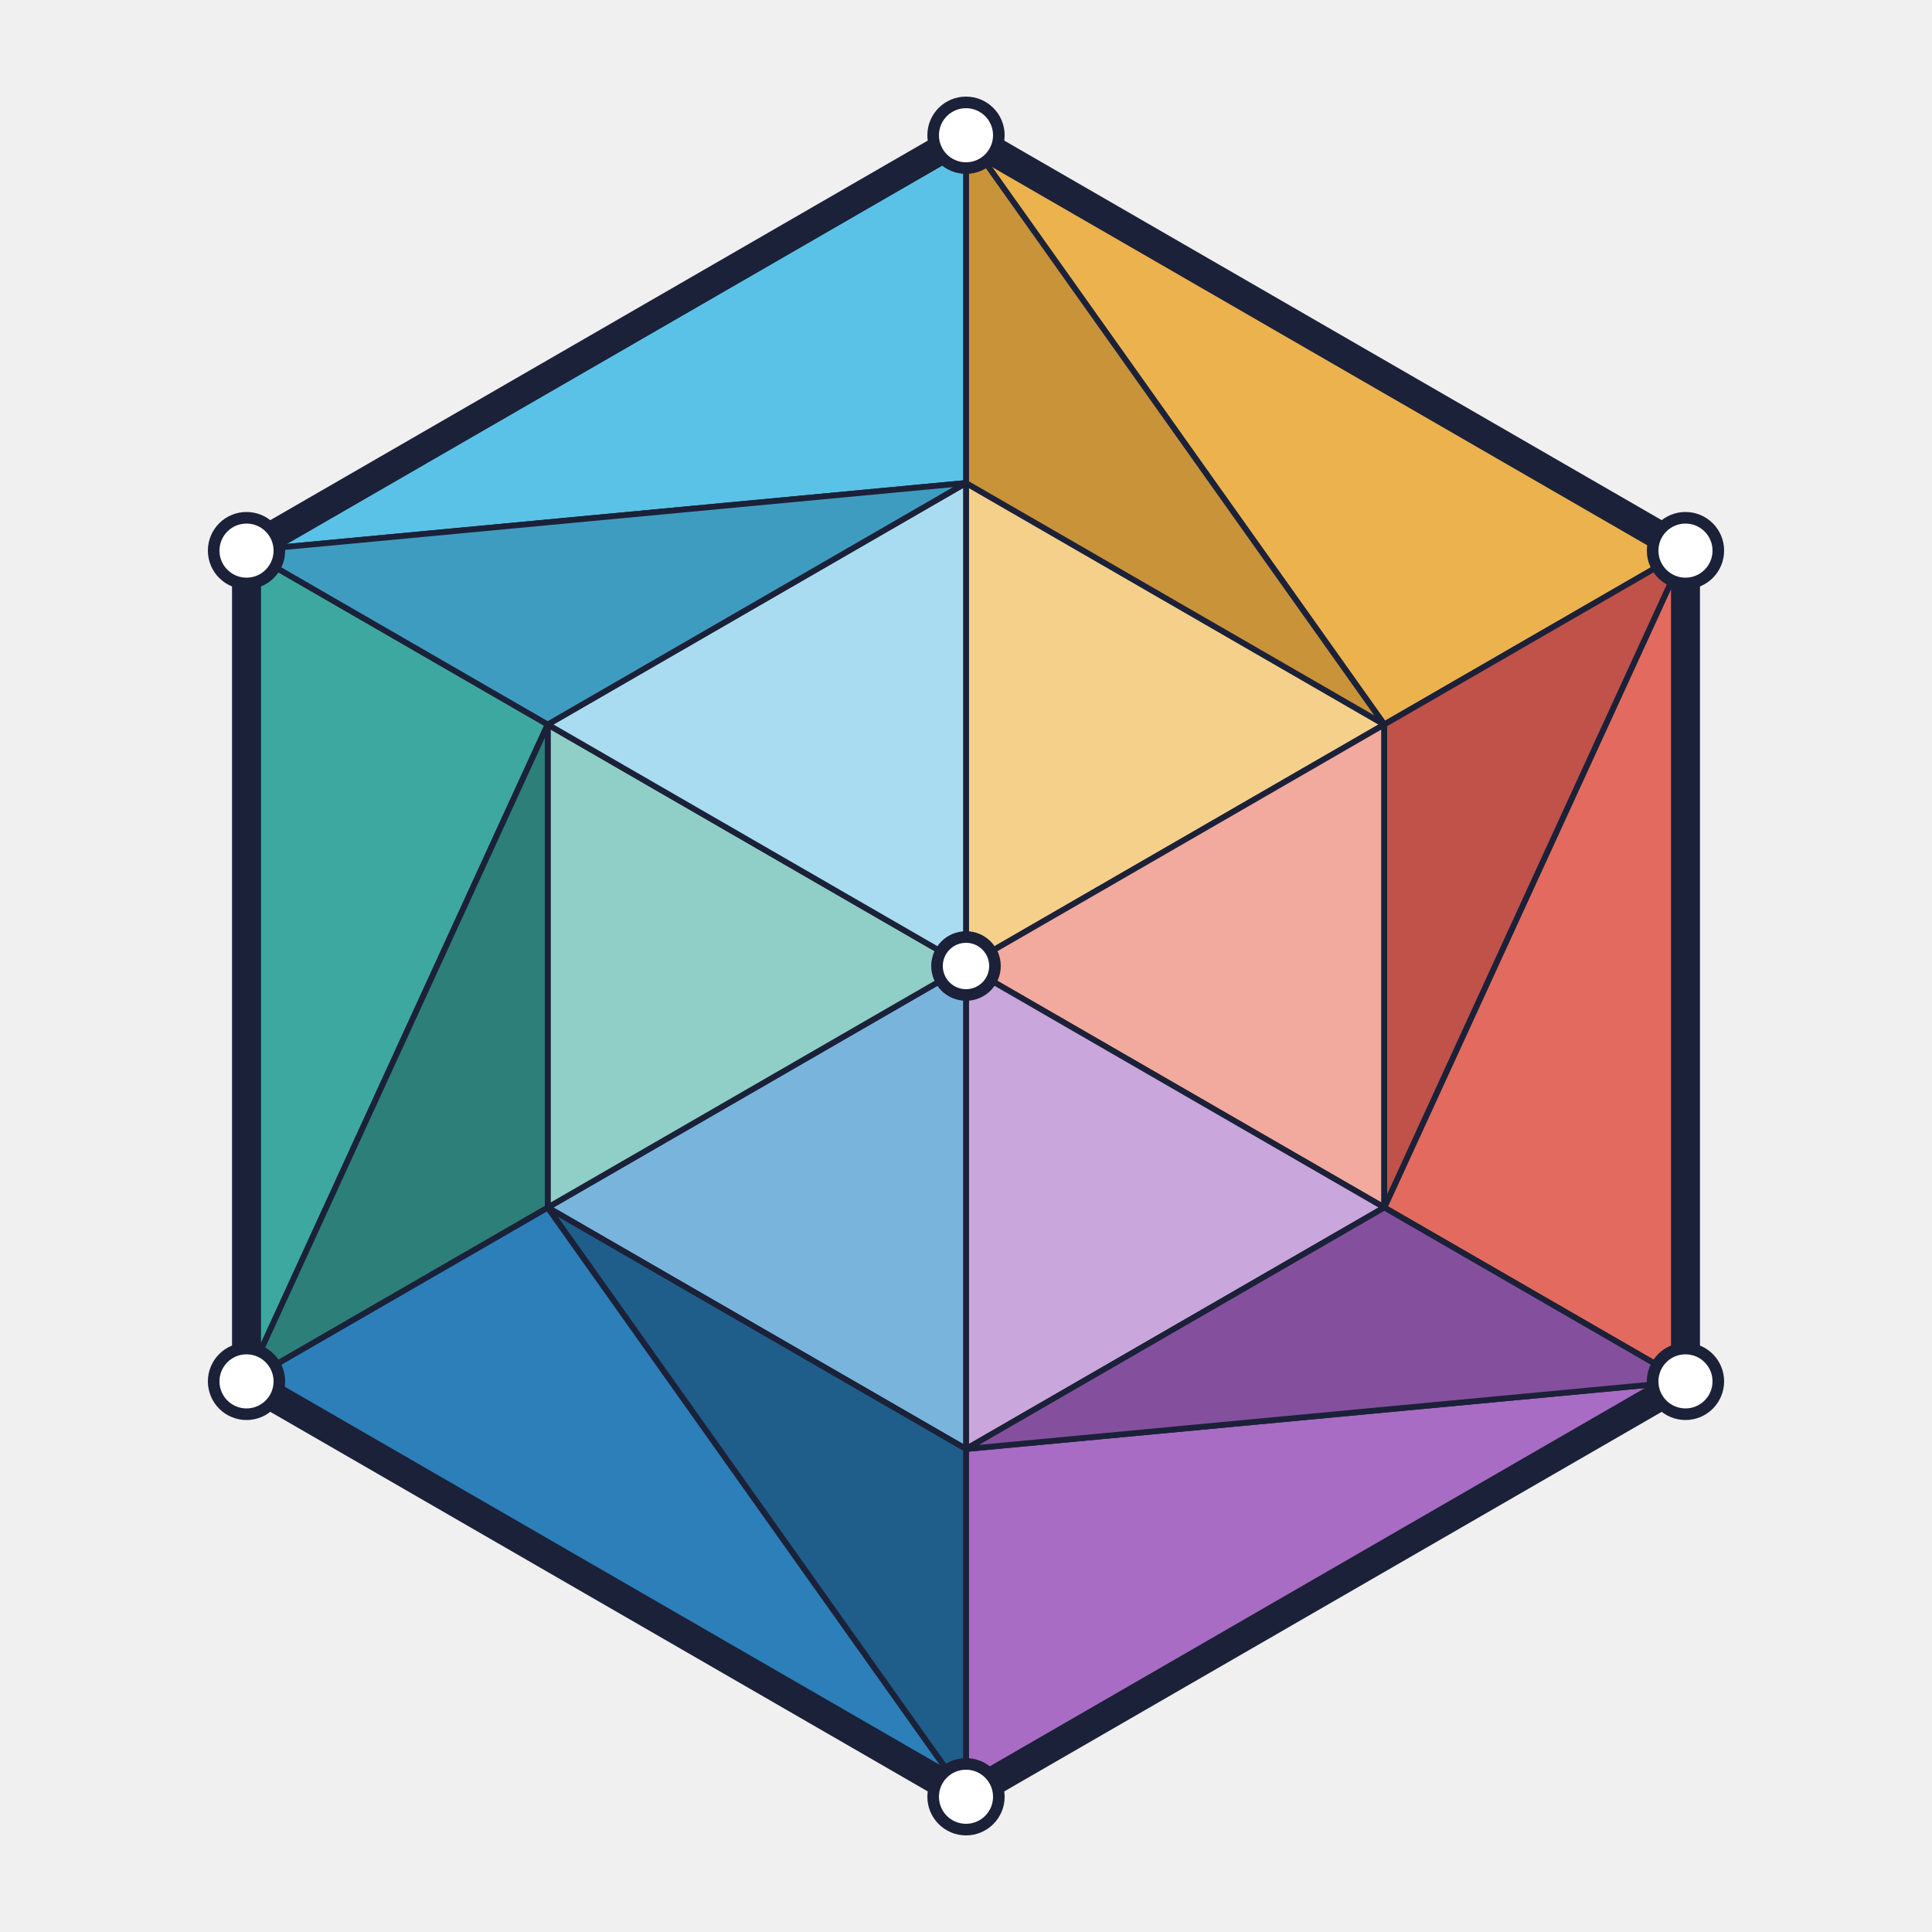
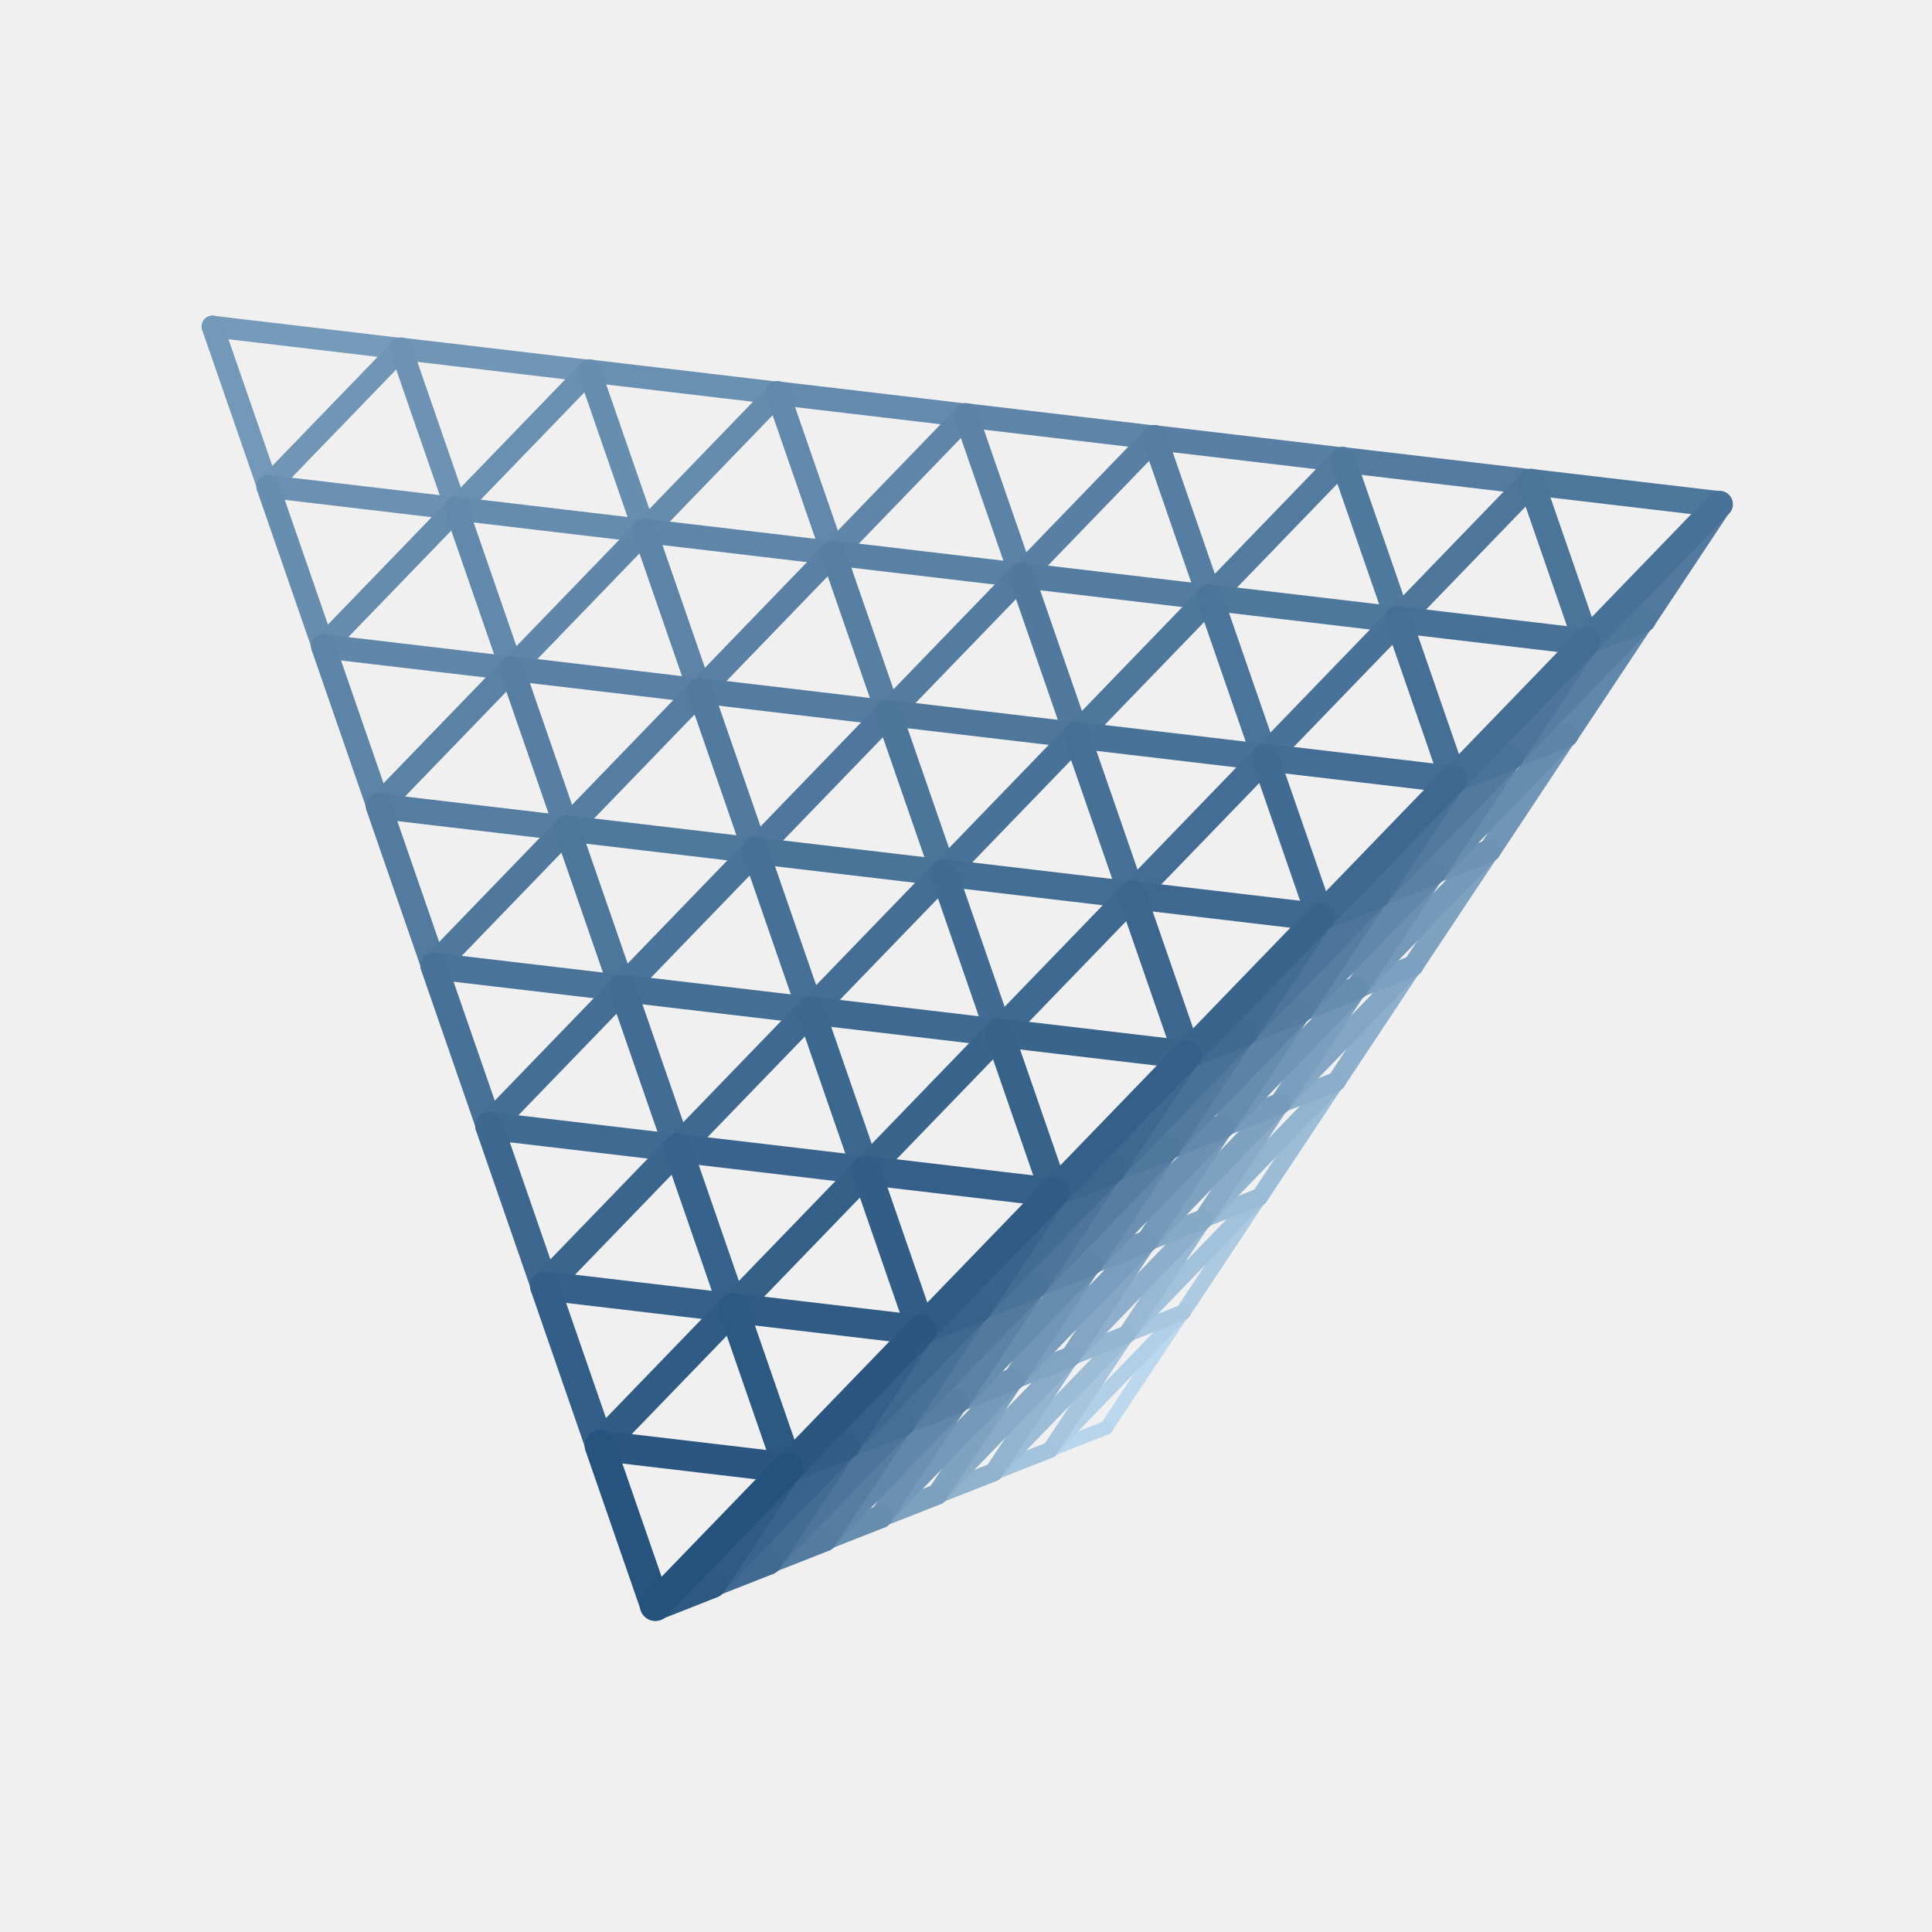
<svg xmlns="http://www.w3.org/2000/svg" viewBox="0 0 200 200" width="200" height="200" role="img" aria-label="NiftiMesh">
-   <g stroke="#1b2138" stroke-width="0.6" stroke-linejoin="round">
-     <polygon points="100,100 100,50 143.30,75" fill="#F5D08A" />
-     <polygon points="100,14 174.48,57 143.30,75" fill="#EBB24E" />
-     <polygon points="100,14 143.30,75 100,50" fill="#C9933A" />
-     <polygon points="100,100 143.30,75 143.30,125" fill="#F2A99E" />
-     <polygon points="174.48,57 174.48,143 143.30,125" fill="#E36A5E" />
-     <polygon points="174.48,57 143.30,125 143.30,75" fill="#C0524A" />
-     <polygon points="100,100 143.30,125 100,150" fill="#C9A6DC" />
-     <polygon points="174.48,143 100,186 100,150" fill="#A86CC4" />
-     <polygon points="174.48,143 100,150 143.30,125" fill="#84509E" />
-     <polygon points="100,100 100,150 56.70,125" fill="#79B4DC" />
-     <polygon points="100,186 25.52,143 56.70,125" fill="#2C7FB8" />
-     <polygon points="100,186 56.70,125 100,150" fill="#1F5E8B" />
-     <polygon points="100,100 56.70,125 56.70,75" fill="#8FCFC8" />
-     <polygon points="25.52,143 25.52,57 56.70,75" fill="#3DA89F" />
-     <polygon points="25.52,143 56.70,75 56.70,125" fill="#2C8079" />
-     <polygon points="100,100 56.70,75 100,50" fill="#A9DCF0" />
-     <polygon points="25.52,57 100,14 100,50" fill="#5BC2E7" />
-     <polygon points="25.52,57 100,50 56.70,75" fill="#3F9CC1" />
-   </g>
-   <polygon points="100,14 174.48,57 174.48,143 100,186 25.52,143 25.52,57" fill="none" stroke="#1b2138" stroke-width="3" stroke-linejoin="round" />
-   <g fill="#ffffff" stroke="#1b2138" stroke-width="1.2">
-     <circle cx="100" cy="14" r="3.4" />
-     <circle cx="174.48" cy="57" r="3.4" />
-     <circle cx="174.48" cy="143" r="3.4" />
-     <circle cx="100" cy="186" r="3.4" />
-     <circle cx="25.52" cy="143" r="3.4" />
-     <circle cx="25.52" cy="57" r="3.4" />
-     <circle cx="100" cy="100" r="3.0" />
-   </g>
+   <line x1="114.52" y1="147.80" x2="122.46" y2="135.85" stroke="#BBD8EE" stroke-width="1.40" stroke-linecap="round" />
+   <line x1="114.52" y1="147.80" x2="108.69" y2="150.10" stroke="#B8D5EC" stroke-width="1.43" stroke-linecap="round" />
+   <line x1="122.46" y1="135.85" x2="108.69" y2="150.10" stroke="#B1CFE6" stroke-width="1.52" stroke-linecap="round" />
+   <line x1="130.39" y1="123.90" x2="122.46" y2="135.85" stroke="#ACCAE2" stroke-width="1.58" stroke-linecap="round" />
+   <line x1="122.46" y1="135.85" x2="116.62" y2="138.15" stroke="#A9C8E0" stroke-width="1.61" stroke-linecap="round" />
+   <line x1="116.62" y1="138.15" x2="108.69" y2="150.10" stroke="#A7C6DE" stroke-width="1.64" stroke-linecap="round" />
+   <line x1="102.85" y1="152.40" x2="108.69" y2="150.10" stroke="#A4C3DD" stroke-width="1.67" stroke-linecap="round" />
+   <line x1="130.39" y1="123.90" x2="116.62" y2="138.15" stroke="#A2C1DB" stroke-width="1.70" stroke-linecap="round" />
+   <line x1="130.39" y1="123.90" x2="138.33" y2="111.95" stroke="#9DBDD7" stroke-width="1.76" stroke-linecap="round" />
+   <line x1="102.85" y1="152.40" x2="116.62" y2="138.15" stroke="#9DBDD7" stroke-width="1.76" stroke-linecap="round" />
+   <line x1="130.39" y1="123.90" x2="124.56" y2="126.20" stroke="#9ABBD5" stroke-width="1.79" stroke-linecap="round" />
+   <line x1="116.62" y1="138.15" x2="124.56" y2="126.20" stroke="#98B8D3" stroke-width="1.82" stroke-linecap="round" />
+   <line x1="116.62" y1="138.15" x2="110.79" y2="140.45" stroke="#95B6D1" stroke-width="1.85" stroke-linecap="round" />
+   <line x1="138.33" y1="111.95" x2="124.56" y2="126.20" stroke="#93B4CF" stroke-width="1.88" stroke-linecap="round" />
+   <line x1="102.85" y1="152.40" x2="110.79" y2="140.45" stroke="#93B4CF" stroke-width="1.88" stroke-linecap="round" />
+   <line x1="102.85" y1="152.40" x2="97.02" y2="154.70" stroke="#90B2CD" stroke-width="1.91" stroke-linecap="round" />
+   <line x1="146.26" y1="100.00" x2="138.33" y2="111.95" stroke="#8EAFCC" stroke-width="1.94" stroke-linecap="round" />
+   <line x1="124.56" y1="126.20" x2="110.79" y2="140.45" stroke="#8EAFCC" stroke-width="1.94" stroke-linecap="round" />
+   <line x1="138.33" y1="111.95" x2="132.49" y2="114.25" stroke="#8BADCA" stroke-width="1.97" stroke-linecap="round" />
+   <line x1="132.49" y1="114.25" x2="124.56" y2="126.20" stroke="#89ABC8" stroke-width="2.00" stroke-linecap="round" />
+   <line x1="97.02" y1="154.70" x2="110.79" y2="140.45" stroke="#89ABC8" stroke-width="2.00" stroke-linecap="round" />
+   <line x1="118.72" y1="128.50" x2="124.56" y2="126.20" stroke="#86A9C6" stroke-width="2.03" stroke-linecap="round" />
+   <line x1="146.26" y1="100.00" x2="132.49" y2="114.25" stroke="#84A6C4" stroke-width="2.06" stroke-linecap="round" />
+   <line x1="118.72" y1="128.50" x2="110.79" y2="140.45" stroke="#84A6C4" stroke-width="2.06" stroke-linecap="round" />
+   <line x1="110.79" y1="140.45" x2="104.95" y2="142.75" stroke="#81A4C2" stroke-width="2.09" stroke-linecap="round" />
+   <line x1="146.26" y1="100.00" x2="154.20" y2="88.05" stroke="#7FA2C0" stroke-width="2.12" stroke-linecap="round" />
+   <line x1="118.72" y1="128.50" x2="132.49" y2="114.25" stroke="#7FA2C0" stroke-width="2.12" stroke-linecap="round" />
+   <line x1="97.02" y1="154.70" x2="104.95" y2="142.75" stroke="#7FA2C0" stroke-width="2.12" stroke-linecap="round" />
+   <line x1="146.26" y1="100.00" x2="140.43" y2="102.30" stroke="#7CA0BF" stroke-width="2.15" stroke-linecap="round" />
+   <line x1="91.18" y1="157.00" x2="97.02" y2="154.70" stroke="#7CA0BE" stroke-width="2.15" stroke-linecap="round" />
+   <line x1="140.43" y1="102.30" x2="132.49" y2="114.25" stroke="#7A9EBD" stroke-width="2.18" stroke-linecap="round" />
+   <line x1="118.72" y1="128.50" x2="104.95" y2="142.75" stroke="#7A9DBD" stroke-width="2.18" stroke-linecap="round" />
+   <line x1="132.49" y1="114.25" x2="126.66" y2="116.55" stroke="#779BBB" stroke-width="2.21" stroke-linecap="round" />
+   <line x1="22.00" y1="33.80" x2="41.50" y2="36.10" stroke="#759ABA" stroke-width="2.23" stroke-linecap="round" />
+   <line x1="154.20" y1="88.05" x2="140.43" y2="102.30" stroke="#7599B9" stroke-width="2.24" stroke-linecap="round" />
+   <line x1="118.72" y1="128.50" x2="126.66" y2="116.55" stroke="#7599B9" stroke-width="2.24" stroke-linecap="round" />
+   <line x1="91.18" y1="157.00" x2="104.95" y2="142.75" stroke="#7599B9" stroke-width="2.24" stroke-linecap="round" />
+   <line x1="22.00" y1="33.80" x2="27.73" y2="50.35" stroke="#7398B8" stroke-width="2.26" stroke-linecap="round" />
+   <line x1="118.72" y1="128.50" x2="112.88" y2="130.80" stroke="#7297B7" stroke-width="2.27" stroke-linecap="round" />
+   <line x1="41.50" y1="36.10" x2="27.73" y2="50.35" stroke="#7095B5" stroke-width="2.29" stroke-linecap="round" />
+   <line x1="162.13" y1="76.10" x2="154.20" y2="88.05" stroke="#7095B5" stroke-width="2.30" stroke-linecap="round" />
+   <line x1="61.00" y1="38.40" x2="41.50" y2="36.10" stroke="#7095B5" stroke-width="2.30" stroke-linecap="round" />
+   <line x1="140.43" y1="102.30" x2="126.66" y2="116.55" stroke="#7095B5" stroke-width="2.30" stroke-linecap="round" />
+   <line x1="104.95" y1="142.75" x2="112.88" y2="130.80" stroke="#7095B5" stroke-width="2.30" stroke-linecap="round" />
+   <line x1="154.20" y1="88.05" x2="148.36" y2="90.35" stroke="#6D92B3" stroke-width="2.33" stroke-linecap="round" />
+   <line x1="41.50" y1="36.10" x2="47.23" y2="52.65" stroke="#6D92B3" stroke-width="2.33" stroke-linecap="round" />
+   <line x1="99.11" y1="145.05" x2="104.95" y2="142.75" stroke="#6D92B3" stroke-width="2.33" stroke-linecap="round" />
+   <line x1="148.36" y1="90.35" x2="140.43" y2="102.30" stroke="#6B90B1" stroke-width="2.36" stroke-linecap="round" />
+   <line x1="27.73" y1="50.35" x2="47.23" y2="52.65" stroke="#6B90B1" stroke-width="2.36" stroke-linecap="round" />
+   <line x1="112.88" y1="130.80" x2="126.66" y2="116.55" stroke="#6B90B1" stroke-width="2.36" stroke-linecap="round" />
+   <line x1="91.18" y1="157.00" x2="99.11" y2="145.05" stroke="#6B90B1" stroke-width="2.36" stroke-linecap="round" />
+   <line x1="61.00" y1="38.40" x2="47.23" y2="52.65" stroke="#6A90B1" stroke-width="2.36" stroke-linecap="round" />
+   <line x1="61.00" y1="38.40" x2="80.50" y2="40.70" stroke="#6A90B1" stroke-width="2.37" stroke-linecap="round" />
+   <line x1="134.59" y1="104.60" x2="140.43" y2="102.30" stroke="#688EAF" stroke-width="2.39" stroke-linecap="round" />
+   <line x1="33.46" y1="66.90" x2="27.73" y2="50.35" stroke="#688EAF" stroke-width="2.39" stroke-linecap="round" />
+   <line x1="91.18" y1="157.00" x2="85.34" y2="159.30" stroke="#688EAF" stroke-width="2.39" stroke-linecap="round" />
+   <line x1="61.00" y1="38.40" x2="66.73" y2="54.95" stroke="#678DAF" stroke-width="2.40" stroke-linecap="round" />
+   <line x1="162.13" y1="76.10" x2="148.36" y2="90.35" stroke="#668CAE" stroke-width="2.42" stroke-linecap="round" />
+   <line x1="134.59" y1="104.60" x2="126.66" y2="116.55" stroke="#668CAE" stroke-width="2.42" stroke-linecap="round" />
+   <line x1="99.11" y1="145.05" x2="112.88" y2="130.80" stroke="#668CAE" stroke-width="2.42" stroke-linecap="round" />
+   <line x1="33.46" y1="66.90" x2="47.23" y2="52.65" stroke="#658BAD" stroke-width="2.42" stroke-linecap="round" />
+   <line x1="47.23" y1="52.65" x2="66.73" y2="54.95" stroke="#658BAD" stroke-width="2.43" stroke-linecap="round" />
+   <line x1="80.50" y1="40.70" x2="66.73" y2="54.95" stroke="#658BAD" stroke-width="2.43" stroke-linecap="round" />
+   <line x1="100.00" y1="43.00" x2="80.50" y2="40.70" stroke="#648AAD" stroke-width="2.44" stroke-linecap="round" />
+   <line x1="120.82" y1="118.85" x2="126.66" y2="116.55" stroke="#6389AC" stroke-width="2.45" stroke-linecap="round" />
+   <line x1="47.23" y1="52.65" x2="52.96" y2="69.20" stroke="#6289AB" stroke-width="2.46" stroke-linecap="round" />
+   <line x1="80.50" y1="40.70" x2="86.23" y2="57.25" stroke="#6288AB" stroke-width="2.47" stroke-linecap="round" />
+   <line x1="162.13" y1="76.10" x2="170.07" y2="64.15" stroke="#6187AA" stroke-width="2.48" stroke-linecap="round" />
+   <line x1="134.59" y1="104.60" x2="148.36" y2="90.35" stroke="#6187AA" stroke-width="2.48" stroke-linecap="round" />
+   <line x1="120.82" y1="118.85" x2="112.88" y2="130.80" stroke="#6187AA" stroke-width="2.48" stroke-linecap="round" />
+   <line x1="99.11" y1="145.05" x2="85.34" y2="159.30" stroke="#6187AA" stroke-width="2.48" stroke-linecap="round" />
+   <line x1="33.46" y1="66.90" x2="52.96" y2="69.20" stroke="#6087A9" stroke-width="2.49" stroke-linecap="round" />
+   <line x1="52.96" y1="69.20" x2="66.73" y2="54.95" stroke="#6086A9" stroke-width="2.49" stroke-linecap="round" />
+   <line x1="66.73" y1="54.95" x2="86.23" y2="57.25" stroke="#5F86A9" stroke-width="2.50" stroke-linecap="round" />
+   <line x1="100.00" y1="43.00" x2="86.23" y2="57.25" stroke="#5F86A8" stroke-width="2.50" stroke-linecap="round" />
+   <line x1="100.00" y1="43.00" x2="119.50" y2="45.30" stroke="#5E85A8" stroke-width="2.50" stroke-linecap="round" />
+   <line x1="162.13" y1="76.10" x2="156.29" y2="78.40" stroke="#5E85A8" stroke-width="2.51" stroke-linecap="round" />
+   <line x1="107.05" y1="133.10" x2="112.88" y2="130.80" stroke="#5E85A8" stroke-width="2.51" stroke-linecap="round" />
+   <line x1="33.46" y1="66.90" x2="39.19" y2="83.45" stroke="#5D84A7" stroke-width="2.52" stroke-linecap="round" />
+   <line x1="72.46" y1="71.50" x2="66.73" y2="54.95" stroke="#5D84A7" stroke-width="2.53" stroke-linecap="round" />
+   <line x1="100.00" y1="43.00" x2="105.73" y2="59.55" stroke="#5C83A6" stroke-width="2.53" stroke-linecap="round" />
+   <line x1="156.29" y1="78.40" x2="148.36" y2="90.35" stroke="#5C83A6" stroke-width="2.54" stroke-linecap="round" />
+   <line x1="134.59" y1="104.60" x2="120.82" y2="118.85" stroke="#5C83A6" stroke-width="2.54" stroke-linecap="round" />
+   <line x1="107.05" y1="133.10" x2="99.11" y2="145.05" stroke="#5C83A6" stroke-width="2.54" stroke-linecap="round" />
+   <line x1="52.96" y1="69.20" x2="39.19" y2="83.45" stroke="#5A82A5" stroke-width="2.55" stroke-linecap="round" />
+   <line x1="72.46" y1="71.50" x2="52.96" y2="69.20" stroke="#5A81A5" stroke-width="2.56" stroke-linecap="round" />
+   <line x1="72.46" y1="71.50" x2="86.23" y2="57.25" stroke="#5A81A5" stroke-width="2.56" stroke-linecap="round" />
+   <line x1="105.73" y1="59.55" x2="86.23" y2="57.25" stroke="#5981A4" stroke-width="2.56" stroke-linecap="round" />
+   <line x1="142.52" y1="92.65" x2="148.36" y2="90.35" stroke="#5981A4" stroke-width="2.57" stroke-linecap="round" />
+   <line x1="119.50" y1="45.30" x2="105.73" y2="59.55" stroke="#5980A4" stroke-width="2.57" stroke-linecap="round" />
+   <line x1="99.11" y1="145.05" x2="93.28" y2="147.35" stroke="#5980A4" stroke-width="2.57" stroke-linecap="round" />
+   <line x1="139.00" y1="47.60" x2="119.50" y2="45.30" stroke="#5980A4" stroke-width="2.57" stroke-linecap="round" />
+   <line x1="58.69" y1="85.75" x2="52.96" y2="69.20" stroke="#587FA3" stroke-width="2.59" stroke-linecap="round" />
+   <line x1="86.23" y1="57.25" x2="91.96" y2="73.80" stroke="#577FA2" stroke-width="2.60" stroke-linecap="round" />
+   <line x1="170.07" y1="64.15" x2="156.29" y2="78.40" stroke="#577EA2" stroke-width="2.60" stroke-linecap="round" />
+   <line x1="134.59" y1="104.60" x2="142.52" y2="92.65" stroke="#577EA2" stroke-width="2.60" stroke-linecap="round" />
+   <line x1="107.05" y1="133.10" x2="120.82" y2="118.85" stroke="#577EA2" stroke-width="2.60" stroke-linecap="round" />
+   <line x1="93.28" y1="147.35" x2="85.34" y2="159.30" stroke="#577EA2" stroke-width="2.60" stroke-linecap="round" />
+   <line x1="119.50" y1="45.30" x2="125.23" y2="61.85" stroke="#567EA2" stroke-width="2.60" stroke-linecap="round" />
+   <line x1="58.69" y1="85.75" x2="39.19" y2="83.45" stroke="#557DA1" stroke-width="2.62" stroke-linecap="round" />
+   <line x1="72.46" y1="71.50" x2="58.69" y2="85.75" stroke="#557DA1" stroke-width="2.62" stroke-linecap="round" />
+   <line x1="72.46" y1="71.50" x2="91.96" y2="73.80" stroke="#547CA1" stroke-width="2.63" stroke-linecap="round" />
+   <line x1="134.59" y1="104.60" x2="128.75" y2="106.90" stroke="#547CA0" stroke-width="2.63" stroke-linecap="round" />
+   <line x1="105.73" y1="59.55" x2="91.96" y2="73.80" stroke="#547CA0" stroke-width="2.63" stroke-linecap="round" />
+   <line x1="79.51" y1="161.60" x2="85.34" y2="159.30" stroke="#547CA0" stroke-width="2.63" stroke-linecap="round" />
+   <line x1="105.73" y1="59.55" x2="125.23" y2="61.85" stroke="#547CA0" stroke-width="2.63" stroke-linecap="round" />
+   <line x1="139.00" y1="47.60" x2="125.23" y2="61.85" stroke="#537BA0" stroke-width="2.64" stroke-linecap="round" />
+   <line x1="139.00" y1="47.60" x2="158.50" y2="49.90" stroke="#537BA0" stroke-width="2.64" stroke-linecap="round" />
+   <line x1="44.92" y1="100.00" x2="39.19" y2="83.45" stroke="#537B9F" stroke-width="2.65" stroke-linecap="round" />
+   <line x1="72.46" y1="71.50" x2="78.19" y2="88.05" stroke="#527A9F" stroke-width="2.66" stroke-linecap="round" />
+   <line x1="178.00" y1="52.20" x2="170.07" y2="64.15" stroke="#527A9F" stroke-width="2.66" stroke-linecap="round" />
+   <line x1="156.29" y1="78.40" x2="142.52" y2="92.65" stroke="#527A9F" stroke-width="2.66" stroke-linecap="round" />
+   <line x1="128.75" y1="106.90" x2="120.82" y2="118.85" stroke="#527A9F" stroke-width="2.66" stroke-linecap="round" />
+   <line x1="107.05" y1="133.10" x2="93.28" y2="147.35" stroke="#527A9E" stroke-width="2.66" stroke-linecap="round" />
+   <line x1="111.46" y1="76.10" x2="105.73" y2="59.55" stroke="#51799E" stroke-width="2.66" stroke-linecap="round" />
+   <line x1="139.00" y1="47.60" x2="144.73" y2="64.15" stroke="#50799E" stroke-width="2.67" stroke-linecap="round" />
+   <line x1="44.92" y1="100.00" x2="58.69" y2="85.75" stroke="#50789D" stroke-width="2.68" stroke-linecap="round" />
+   <line x1="58.69" y1="85.75" x2="78.19" y2="88.05" stroke="#4F789D" stroke-width="2.69" stroke-linecap="round" />
+   <line x1="170.07" y1="64.15" x2="164.23" y2="66.45" stroke="#4F789D" stroke-width="2.69" stroke-linecap="round" />
+   <line x1="114.98" y1="121.15" x2="120.82" y2="118.85" stroke="#4F789D" stroke-width="2.69" stroke-linecap="round" />
+   <line x1="91.96" y1="73.80" x2="78.19" y2="88.05" stroke="#4F779D" stroke-width="2.69" stroke-linecap="round" />
+   <line x1="111.46" y1="76.10" x2="91.96" y2="73.80" stroke="#4F779C" stroke-width="2.69" stroke-linecap="round" />
+   <line x1="111.46" y1="76.10" x2="125.23" y2="61.85" stroke="#4E779C" stroke-width="2.70" stroke-linecap="round" />
+   <line x1="144.73" y1="64.15" x2="125.23" y2="61.85" stroke="#4E779C" stroke-width="2.70" stroke-linecap="round" />
+   <line x1="158.50" y1="49.90" x2="144.73" y2="64.15" stroke="#4E769B" stroke-width="2.71" stroke-linecap="round" />
+   <line x1="178.00" y1="52.20" x2="158.50" y2="49.90" stroke="#4D769B" stroke-width="2.71" stroke-linecap="round" />
+   <line x1="58.69" y1="85.75" x2="64.42" y2="102.30" stroke="#4D769B" stroke-width="2.72" stroke-linecap="round" />
+   <line x1="164.23" y1="66.45" x2="156.29" y2="78.40" stroke="#4D759B" stroke-width="2.72" stroke-linecap="round" />
+   <line x1="128.75" y1="106.90" x2="142.52" y2="92.65" stroke="#4D759B" stroke-width="2.72" stroke-linecap="round" />
+   <line x1="107.05" y1="133.10" x2="114.98" y2="121.15" stroke="#4D759B" stroke-width="2.72" stroke-linecap="round" />
+   <line x1="79.51" y1="161.60" x2="93.28" y2="147.35" stroke="#4D759B" stroke-width="2.72" stroke-linecap="round" />
+   <line x1="91.96" y1="73.80" x2="97.69" y2="90.35" stroke="#4C759A" stroke-width="2.72" stroke-linecap="round" />
+   <line x1="125.23" y1="61.85" x2="130.96" y2="78.40" stroke="#4B749A" stroke-width="2.73" stroke-linecap="round" />
+   <line x1="158.50" y1="49.90" x2="164.23" y2="66.45" stroke="#4B7499" stroke-width="2.74" stroke-linecap="round" />
+   <line x1="44.92" y1="100.00" x2="64.42" y2="102.30" stroke="#4A7399" stroke-width="2.75" stroke-linecap="round" />
+   <line x1="150.46" y1="80.70" x2="156.29" y2="78.40" stroke="#4A7399" stroke-width="2.75" stroke-linecap="round" />
+   <line x1="107.05" y1="133.10" x2="101.21" y2="135.40" stroke="#4A7399" stroke-width="2.75" stroke-linecap="round" />
+   <line x1="64.42" y1="102.30" x2="78.19" y2="88.05" stroke="#4A7399" stroke-width="2.75" stroke-linecap="round" />
+   <line x1="78.19" y1="88.05" x2="97.69" y2="90.35" stroke="#4A7398" stroke-width="2.75" stroke-linecap="round" />
+   <line x1="111.46" y1="76.10" x2="97.69" y2="90.35" stroke="#497298" stroke-width="2.76" stroke-linecap="round" />
+   <line x1="111.46" y1="76.10" x2="130.96" y2="78.40" stroke="#497298" stroke-width="2.76" stroke-linecap="round" />
+   <line x1="144.73" y1="64.15" x2="130.96" y2="78.40" stroke="#497298" stroke-width="2.77" stroke-linecap="round" />
+   <line x1="164.23" y1="66.45" x2="144.73" y2="64.15" stroke="#487197" stroke-width="2.77" stroke-linecap="round" />
+   <line x1="178.00" y1="52.20" x2="164.23" y2="66.45" stroke="#487197" stroke-width="2.78" stroke-linecap="round" />
+   <line x1="44.92" y1="100.00" x2="50.65" y2="116.55" stroke="#487197" stroke-width="2.78" stroke-linecap="round" />
+   <line x1="150.46" y1="80.70" x2="142.52" y2="92.65" stroke="#487197" stroke-width="2.78" stroke-linecap="round" />
+   <line x1="128.75" y1="106.90" x2="114.98" y2="121.15" stroke="#487197" stroke-width="2.78" stroke-linecap="round" />
+   <line x1="93.28" y1="147.35" x2="101.21" y2="135.40" stroke="#487197" stroke-width="2.78" stroke-linecap="round" />
+   <line x1="83.92" y1="104.60" x2="78.19" y2="88.05" stroke="#477097" stroke-width="2.79" stroke-linecap="round" />
+   <line x1="111.46" y1="76.10" x2="117.19" y2="92.65" stroke="#467096" stroke-width="2.79" stroke-linecap="round" />
+   <line x1="150.46" y1="80.70" x2="144.73" y2="64.15" stroke="#466F95" stroke-width="2.80" stroke-linecap="round" />
+   <line x1="142.52" y1="92.65" x2="136.69" y2="94.95" stroke="#456F95" stroke-width="2.81" stroke-linecap="round" />
+   <line x1="87.44" y1="149.65" x2="93.28" y2="147.35" stroke="#456F95" stroke-width="2.81" stroke-linecap="round" />
+   <line x1="50.65" y1="116.55" x2="64.42" y2="102.30" stroke="#456E95" stroke-width="2.81" stroke-linecap="round" />
+   <line x1="83.92" y1="104.60" x2="64.42" y2="102.30" stroke="#456E95" stroke-width="2.82" stroke-linecap="round" />
+   <line x1="83.92" y1="104.60" x2="97.69" y2="90.35" stroke="#446E94" stroke-width="2.82" stroke-linecap="round" />
+   <line x1="117.19" y1="92.65" x2="97.69" y2="90.35" stroke="#446D94" stroke-width="2.82" stroke-linecap="round" />
+   <line x1="130.96" y1="78.40" x2="117.19" y2="92.65" stroke="#436D94" stroke-width="2.83" stroke-linecap="round" />
+   <line x1="150.46" y1="80.70" x2="130.96" y2="78.40" stroke="#436D94" stroke-width="2.83" stroke-linecap="round" />
+   <line x1="150.46" y1="80.70" x2="164.23" y2="66.45" stroke="#436D93" stroke-width="2.84" stroke-linecap="round" />
+   <line x1="128.75" y1="106.90" x2="136.69" y2="94.95" stroke="#436C93" stroke-width="2.84" stroke-linecap="round" />
+   <line x1="101.21" y1="135.40" x2="114.98" y2="121.15" stroke="#436C93" stroke-width="2.84" stroke-linecap="round" />
+   <line x1="79.51" y1="161.60" x2="87.44" y2="149.65" stroke="#436C93" stroke-width="2.84" stroke-linecap="round" />
+   <line x1="70.15" y1="118.85" x2="64.42" y2="102.30" stroke="#426C93" stroke-width="2.85" stroke-linecap="round" />
+   <line x1="103.42" y1="106.90" x2="97.69" y2="90.35" stroke="#416B92" stroke-width="2.85" stroke-linecap="round" />
+   <line x1="136.69" y1="94.95" x2="130.96" y2="78.40" stroke="#416B92" stroke-width="2.86" stroke-linecap="round" />
+   <line x1="122.92" y1="109.20" x2="128.75" y2="106.90" stroke="#406A91" stroke-width="2.87" stroke-linecap="round" />
+   <line x1="79.51" y1="161.60" x2="73.67" y2="163.90" stroke="#406A91" stroke-width="2.87" stroke-linecap="round" />
+   <line x1="50.65" y1="116.55" x2="70.15" y2="118.85" stroke="#3F6A91" stroke-width="2.88" stroke-linecap="round" />
+   <line x1="83.92" y1="104.60" x2="70.15" y2="118.85" stroke="#3F6991" stroke-width="2.88" stroke-linecap="round" />
+   <line x1="83.92" y1="104.60" x2="103.42" y2="106.90" stroke="#3F6990" stroke-width="2.88" stroke-linecap="round" />
+   <line x1="117.19" y1="92.65" x2="103.42" y2="106.90" stroke="#3E6990" stroke-width="2.89" stroke-linecap="round" />
+   <line x1="136.69" y1="94.95" x2="117.19" y2="92.65" stroke="#3E6890" stroke-width="2.89" stroke-linecap="round" />
+   <line x1="150.46" y1="80.70" x2="136.69" y2="94.95" stroke="#3E6890" stroke-width="2.90" stroke-linecap="round" />
+   <line x1="122.92" y1="109.20" x2="114.98" y2="121.15" stroke="#3E688F" stroke-width="2.90" stroke-linecap="round" />
+   <line x1="87.44" y1="149.65" x2="101.21" y2="135.40" stroke="#3E688F" stroke-width="2.90" stroke-linecap="round" />
+   <line x1="56.38" y1="133.10" x2="50.65" y2="116.55" stroke="#3D678F" stroke-width="2.91" stroke-linecap="round" />
+   <line x1="83.92" y1="104.60" x2="89.65" y2="121.15" stroke="#3C678E" stroke-width="2.91" stroke-linecap="round" />
+   <line x1="122.92" y1="109.20" x2="117.19" y2="92.65" stroke="#3C668E" stroke-width="2.92" stroke-linecap="round" />
+   <line x1="109.15" y1="123.45" x2="114.98" y2="121.15" stroke="#3B668E" stroke-width="2.93" stroke-linecap="round" />
+   <line x1="56.38" y1="133.10" x2="70.15" y2="118.85" stroke="#3A658D" stroke-width="2.94" stroke-linecap="round" />
+   <line x1="89.65" y1="121.15" x2="70.15" y2="118.85" stroke="#3A648D" stroke-width="2.95" stroke-linecap="round" />
+   <line x1="103.42" y1="106.90" x2="89.65" y2="121.15" stroke="#39648C" stroke-width="2.95" stroke-linecap="round" />
+   <line x1="122.92" y1="109.20" x2="103.42" y2="106.90" stroke="#39648C" stroke-width="2.95" stroke-linecap="round" />
+   <line x1="122.92" y1="109.20" x2="136.69" y2="94.95" stroke="#39648C" stroke-width="2.96" stroke-linecap="round" />
+   <line x1="109.15" y1="123.45" x2="101.21" y2="135.40" stroke="#39638C" stroke-width="2.96" stroke-linecap="round" />
+   <line x1="73.67" y1="163.90" x2="87.44" y2="149.65" stroke="#39638C" stroke-width="2.96" stroke-linecap="round" />
+   <line x1="75.88" y1="135.40" x2="70.15" y2="118.85" stroke="#37628B" stroke-width="2.98" stroke-linecap="round" />
+   <line x1="109.15" y1="123.45" x2="103.42" y2="106.90" stroke="#37628A" stroke-width="2.98" stroke-linecap="round" />
+   <line x1="95.38" y1="137.70" x2="101.21" y2="135.40" stroke="#36618A" stroke-width="2.99" stroke-linecap="round" />
+   <line x1="56.38" y1="133.10" x2="75.88" y2="135.40" stroke="#356089" stroke-width="3.01" stroke-linecap="round" />
+   <line x1="75.88" y1="135.40" x2="89.65" y2="121.15" stroke="#346088" stroke-width="3.01" stroke-linecap="round" />
+   <line x1="109.15" y1="123.45" x2="89.65" y2="121.15" stroke="#345F88" stroke-width="3.01" stroke-linecap="round" />
+   <line x1="122.92" y1="109.20" x2="109.15" y2="123.45" stroke="#345F88" stroke-width="3.02" stroke-linecap="round" />
+   <line x1="95.38" y1="137.70" x2="87.44" y2="149.65" stroke="#345F88" stroke-width="3.02" stroke-linecap="round" />
+   <line x1="56.38" y1="133.10" x2="62.11" y2="149.65" stroke="#325E87" stroke-width="3.04" stroke-linecap="round" />
+   <line x1="95.38" y1="137.70" x2="89.65" y2="121.15" stroke="#315D86" stroke-width="3.04" stroke-linecap="round" />
+   <line x1="87.44" y1="149.65" x2="81.61" y2="151.95" stroke="#315D86" stroke-width="3.05" stroke-linecap="round" />
+   <line x1="75.88" y1="135.40" x2="62.11" y2="149.65" stroke="#2F5B85" stroke-width="3.07" stroke-linecap="round" />
+   <line x1="95.38" y1="137.70" x2="75.88" y2="135.40" stroke="#2F5B84" stroke-width="3.07" stroke-linecap="round" />
+   <line x1="95.38" y1="137.70" x2="109.15" y2="123.45" stroke="#2F5B84" stroke-width="3.08" stroke-linecap="round" />
+   <line x1="73.67" y1="163.90" x2="81.61" y2="151.95" stroke="#2F5A84" stroke-width="3.08" stroke-linecap="round" />
+   <line x1="81.61" y1="151.95" x2="75.88" y2="135.40" stroke="#2C5982" stroke-width="3.10" stroke-linecap="round" />
+   <line x1="67.84" y1="166.20" x2="73.67" y2="163.90" stroke="#2C5882" stroke-width="3.11" stroke-linecap="round" />
+   <line x1="81.61" y1="151.95" x2="62.11" y2="149.65" stroke="#2A5681" stroke-width="3.14" stroke-linecap="round" />
+   <line x1="95.38" y1="137.70" x2="81.61" y2="151.95" stroke="#2A5680" stroke-width="3.14" stroke-linecap="round" />
+   <line x1="67.84" y1="166.20" x2="62.11" y2="149.65" stroke="#27547F" stroke-width="3.17" stroke-linecap="round" />
+   <line x1="67.84" y1="166.20" x2="81.61" y2="151.95" stroke="#25527D" stroke-width="3.20" stroke-linecap="round" />
</svg>
